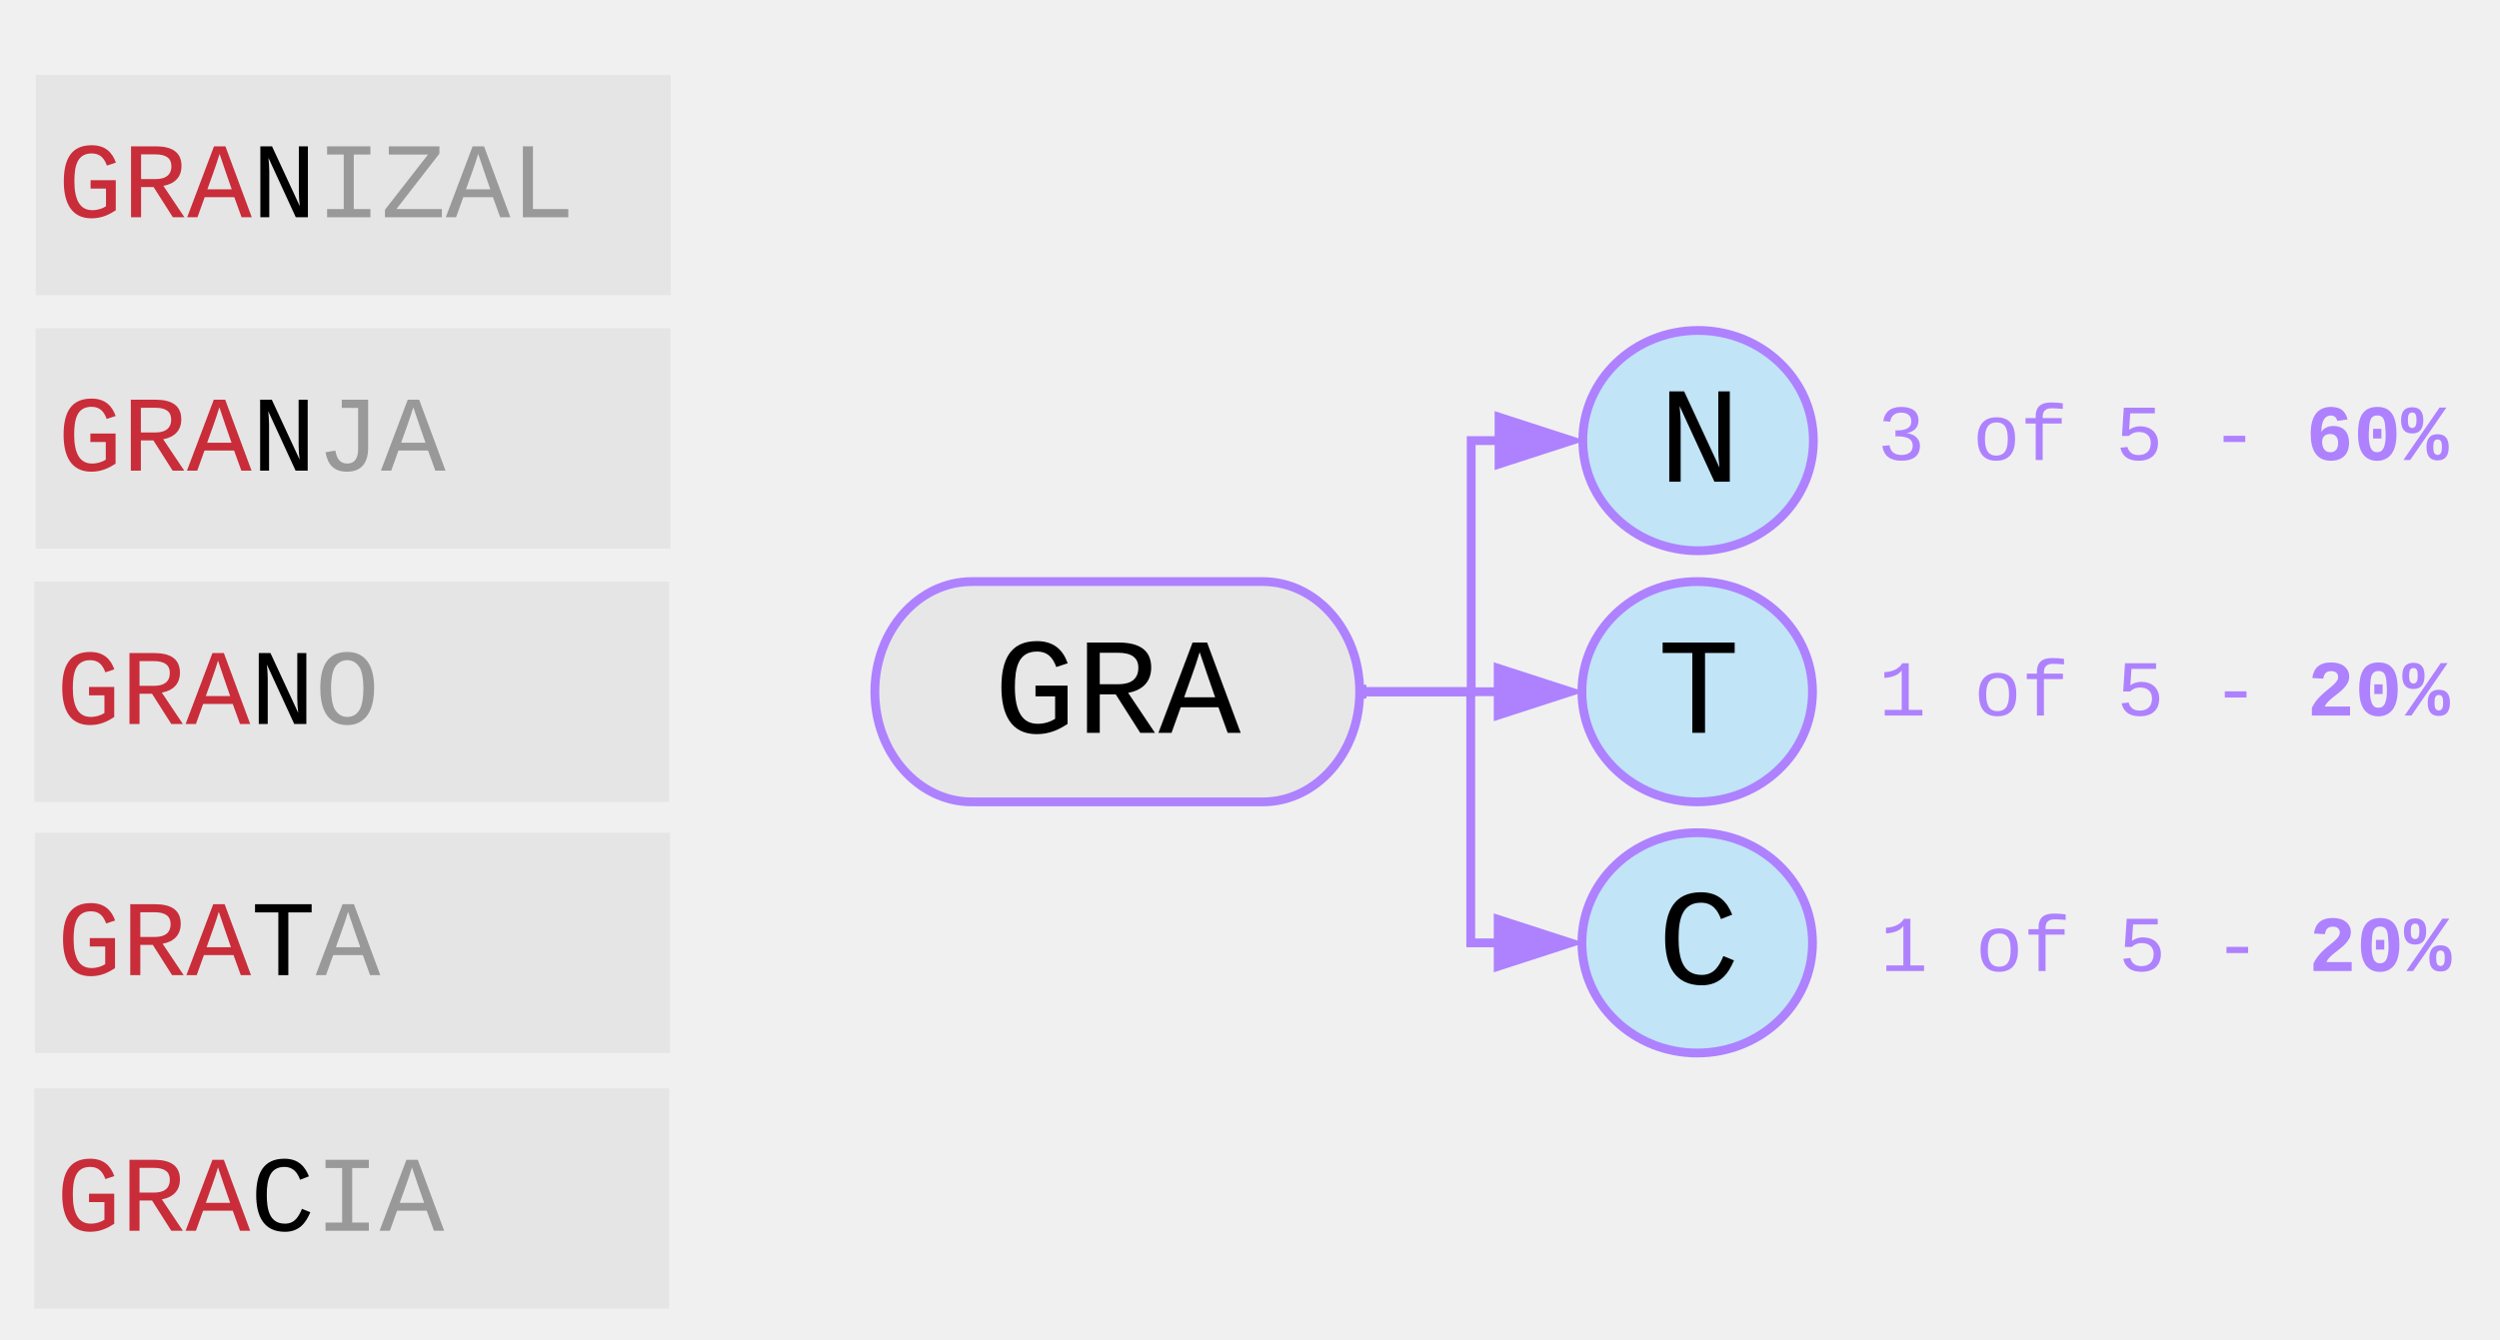
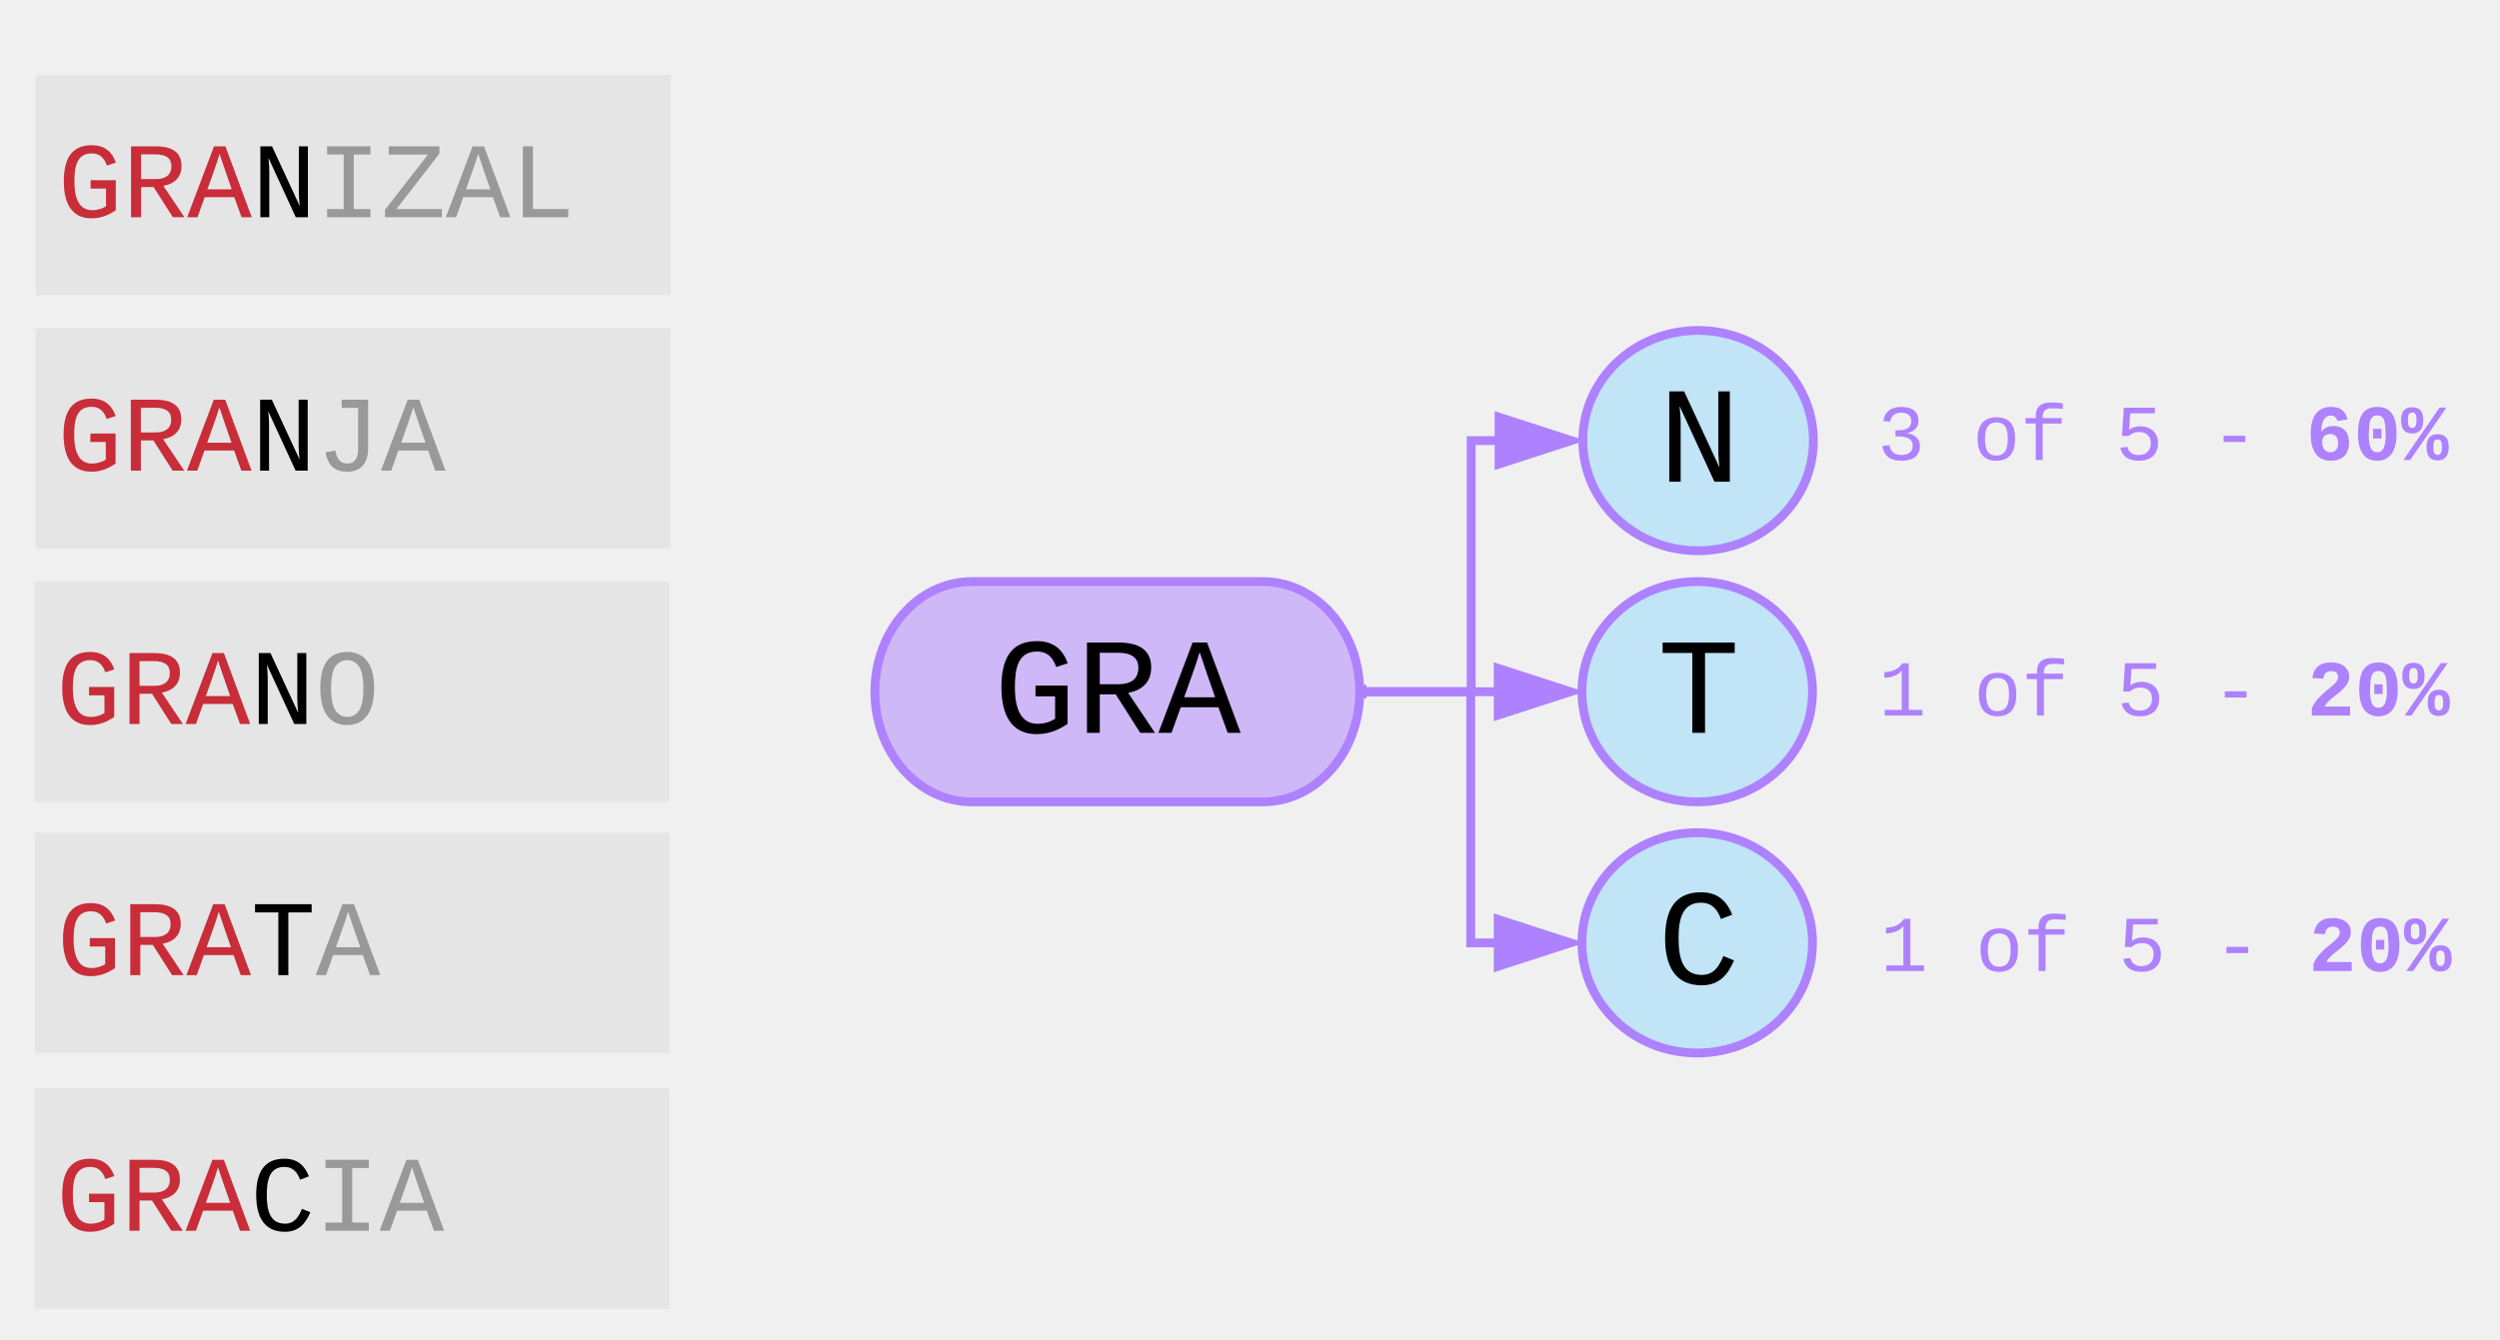
<svg xmlns="http://www.w3.org/2000/svg" xmlns:ns1="lucid" xmlns:xlink="http://www.w3.org/1999/xlink" width="567" height="304">
  <g transform="translate(-1077 -130)" ns1:page-tab-id="0_0">
    <path d="M1085.08 204.5h144.05v50h-144.05z" stroke="#AE81FF" stroke-opacity="0" stroke-width="2" fill="#e5e5e5" />
    <use xlink:href="#a" transform="matrix(1,0,0,1,1090.08,209.4924) translate(0 27.32856)" />
    <path d="M1084.78 262h144.04v50h-144.04z" stroke="#AE81FF" stroke-opacity="0" stroke-width="2" fill="#e5e5e5" />
    <use xlink:href="#b" transform="matrix(1,0,0,1,1089.775,267) translate(0 27.32856)" />
    <path d="M1084.95 319H1229v50h-144.05z" stroke="#AE81FF" stroke-opacity="0" stroke-width="2" fill="#e5e5e5" />
    <use xlink:href="#c" transform="matrix(1,0,0,1,1089.952,324) translate(0 27.32856)" />
    <path d="M1084.78 377.02h144.04v50h-144.04z" stroke="#AE81FF" stroke-opacity="0" stroke-width="2" fill="#e5e5e5" />
    <use xlink:href="#d" transform="matrix(1,0,0,1,1089.775,382.0153) translate(0 27.32856)" />
-     <path d="M1363.5 262c12.15 0 22 11.2 22 25s-9.85 25-22 25h-66c-12.15 0-22-11.2-22-25s9.85-25 22-25z" stroke="#AE81FF" stroke-width="2" fill="#666" fill-opacity=".07" />
+     <path d="M1363.5 262c12.15 0 22 11.2 22 25s-9.85 25-22 25h-66c-12.15 0-22-11.2-22-25s9.85-25 22-25z" stroke="#AE81FF" stroke-width="2" fill="#AE81FF" fill-opacity=".5" />
    <use xlink:href="#e" transform="matrix(1,0,0,1,1280.501,267) translate(21.99544 29.32726)" />
    <path d="M1488.44 230c0 13.8-11.7 25-26.16 25-14.45 0-26.16-11.2-26.16-25s11.7-25 26.16-25c14.45 0 26.16 11.2 26.16 25z" stroke="#AE81FF" stroke-width="2" fill="#c1e4f7" />
    <use xlink:href="#f" transform="matrix(1,0,0,1,1441.118,210) translate(12.16515 29.32726)" />
    <path d="M1488.24 287c0 13.8-11.7 25-26.16 25-14.45 0-26.16-11.2-26.16-25s11.7-25 26.16-25c14.45 0 26.16 11.2 26.16 25z" stroke="#AE81FF" stroke-width="2" fill="#c1e4f7" />
    <use xlink:href="#g" transform="matrix(1,0,0,1,1440.919,267) translate(12.16515 29.32726)" />
    <path d="M1488.24 344c0 13.8-11.7 25-26.16 25-14.45 0-26.16-11.2-26.16-25s11.7-25 26.16-25c14.45 0 26.16 11.2 26.16 25z" stroke="#AE81FF" stroke-width="2" fill="#c1e4f7" />
    <use xlink:href="#h" transform="matrix(1,0,0,1,1440.919,324) translate(12.16515 29.32726)" />
    <path d="M1386.5 287h24.3v-57h6.08" stroke="#AE81FF" stroke-width="2" fill="none" />
    <path fill="#AE81FF" stroke="#AE81FF" d="M1386.5 288h-1.1l.1-1-.08-1h1.08zM1431.88 230l-14.26 4.64v-9.28z" />
    <path fill="#AE81FF" stroke="#AE81FF" d="M1435.12 230l-18.5 6v-12zm-16.5 3.26l10.03-3.26-10.03-3.26z" />
    <path d="M1386.5 287h30.18" stroke="#AE81FF" stroke-width="2" fill="none" />
    <path fill="#AE81FF" stroke="#AE81FF" d="M1386.5 288h-1.1l.1-1-.08-1h1.08zM1431.68 287l-14.26 4.64v-9.28z" />
    <path fill="#AE81FF" stroke="#AE81FF" d="M1434.92 287l-18.5 6v-12zm-16.5 3.26l10.03-3.26-10.03-3.26z" />
    <path d="M1386.5 287h24.2v57h5.98" stroke="#AE81FF" stroke-width="2" fill="none" />
    <path fill="#AE81FF" stroke="#AE81FF" d="M1386.5 288h-1.1l.1-1-.08-1h1.08zM1431.68 344l-14.26 4.64v-9.28z" />
    <path fill="#AE81FF" stroke="#AE81FF" d="M1434.92 344l-18.5 6v-12zm-16.5 3.26l10.03-3.26-10.03-3.26z" />
    <path d="M1085.13 146.98h144.05v50h-144.05z" stroke="#AE81FF" stroke-opacity="0" stroke-width="2" fill="#e5e5e5" />
    <use xlink:href="#i" transform="matrix(1,0,0,1,1090.129,151.9847) translate(0 27.32856)" />
    <path d="M1497.96 197h148.9v64h-148.9z" stroke="#AE81FF" stroke-opacity="0" stroke-width="2" fill="#fff" fill-opacity="0" />
    <use xlink:href="#j" transform="matrix(1,0,0,1,1502.963,202) translate(0 32.39648)" />
    <use xlink:href="#k" transform="matrix(1,0,0,1,1502.963,202) translate(21.60352 32.39648)" />
    <use xlink:href="#l" transform="matrix(1,0,0,1,1502.963,202) translate(54.00879 32.39648)" />
    <use xlink:href="#m" transform="matrix(1,0,0,1,1502.963,202) translate(75.6123 32.39648)" />
    <use xlink:href="#n" transform="matrix(1,0,0,1,1502.963,202) translate(97.21582 32.39648)" />
    <path d="M1498.24 255h149v64h-149z" stroke="#AE81FF" stroke-opacity="0" stroke-width="2" fill="#fff" fill-opacity="0" />
    <g>
      <use xlink:href="#o" transform="matrix(1,0,0,1,1503.242,260) translate(0 32.39648)" />
      <use xlink:href="#k" transform="matrix(1,0,0,1,1503.242,260) translate(21.60352 32.39648)" />
      <use xlink:href="#l" transform="matrix(1,0,0,1,1503.242,260) translate(54.00879 32.39648)" />
      <use xlink:href="#m" transform="matrix(1,0,0,1,1503.242,260) translate(75.6123 32.39648)" />
      <use xlink:href="#p" transform="matrix(1,0,0,1,1503.242,260) translate(97.21582 32.39648)" />
    </g>
    <path d="M1498.62 313h148.62v64h-148.62z" stroke="#AE81FF" stroke-opacity="0" stroke-width="2" fill="#fff" fill-opacity="0" />
    <g>
      <use xlink:href="#o" transform="matrix(1,0,0,1,1503.616,318) translate(0 32.39648)" />
      <use xlink:href="#k" transform="matrix(1,0,0,1,1503.616,318) translate(21.60352 32.39648)" />
      <use xlink:href="#l" transform="matrix(1,0,0,1,1503.616,318) translate(54.00879 32.39648)" />
      <use xlink:href="#m" transform="matrix(1,0,0,1,1503.616,318) translate(75.6123 32.39648)" />
      <use xlink:href="#p" transform="matrix(1,0,0,1,1503.616,318) translate(97.21582 32.39648)" />
    </g>
    <defs>
      <path fill="#c92d39" d="M655-135c108 0 195-33 260-74v-336H622v-160h479v572C981-54 839 20 639 20c-388 0-526-306-526-701 0-406 129-689 529-689 261 0 392 137 461 331l-171 56c-47-131-122-231-288-231-281 0-330 245-330 533 0 179 28 314 84 407s142 139 257 139" id="q" />
      <path fill="#c92d39" d="M1121-976c0 225-142 341-344 379L1177 0H957L591-575H353V0H162v-1349h482c281 3 477 100 477 373zM633-726c181-1 296-73 296-247 0-149-101-223-304-223H353v470h280" id="r" />
      <path fill="#c92d39" d="M1034 0L896-382H333L196 0H0l510-1349h217L1228 0h-194zM847-531c-77-225-157-447-231-674-69 231-154 451-232 674h463" id="s" />
      <path d="M912-211c-10-84-18-177-18-274v-864h172V0H836L316-1130c7 79 16 167 16 254V0H162v-1349h222" id="t" />
      <path fill="#999" d="M587-135c154 0 209-115 209-281v-777H485v-156h501v929C982-148 857 20 586 20c-254 0-368-136-410-370l187-31c24 134 77 246 224 246" id="u" />
      <path fill="#999" d="M1034 0L896-382H333L196 0H0l510-1349h217L1228 0h-194zM847-531c-77-225-157-447-231-674-69 231-154 451-232 674h463" id="v" />
      <g id="a">
        <use transform="matrix(0.01193576,0,0,0.01193576,0,0)" xlink:href="#q" />
        <use transform="matrix(0.01193576,0,0,0.01193576,14.66905,0)" xlink:href="#r" />
        <use transform="matrix(0.01193576,0,0,0.01193576,29.33811,0)" xlink:href="#s" />
        <use transform="matrix(0.01193576,0,0,0.01193576,44.00716,0)" xlink:href="#t" />
        <use transform="matrix(0.01193576,0,0,0.01193576,58.67622,0)" xlink:href="#u" />
        <use transform="matrix(0.01193576,0,0,0.01193576,73.34527,0)" xlink:href="#v" />
      </g>
      <path fill="#999" d="M102-681c0-398 126-689 513-689 165 0 291 58 379 174s132 287 132 515c-1 318-88 554-298 657-123 61-317 58-438-3-206-104-288-341-288-654zm749 406c94-160 97-656-5-807-57-85-130-132-231-132-104 0-178 47-234 132-101 153-99 655 1 809 57 89 130 138 232 138 109 0 184-49 237-140" id="w" />
      <g id="b">
        <use transform="matrix(0.01193576,0,0,0.01193576,0,0)" xlink:href="#q" />
        <use transform="matrix(0.01193576,0,0,0.01193576,14.66905,0)" xlink:href="#r" />
        <use transform="matrix(0.01193576,0,0,0.01193576,29.33811,0)" xlink:href="#s" />
        <use transform="matrix(0.01193576,0,0,0.01193576,44.00716,0)" xlink:href="#t" />
        <use transform="matrix(0.01193576,0,0,0.01193576,58.67622,0)" xlink:href="#w" />
      </g>
      <path d="M709-1193V0H519v-1193H76v-156h1076v156H709" id="x" />
      <g id="c">
        <use transform="matrix(0.01193576,0,0,0.01193576,0,0)" xlink:href="#q" />
        <use transform="matrix(0.01193576,0,0,0.01193576,14.66905,0)" xlink:href="#r" />
        <use transform="matrix(0.01193576,0,0,0.01193576,29.33811,0)" xlink:href="#s" />
        <use transform="matrix(0.01193576,0,0,0.01193576,44.00716,0)" xlink:href="#x" />
        <use transform="matrix(0.01193576,0,0,0.01193576,58.67622,0)" xlink:href="#v" />
      </g>
      <path d="M650-1214c-281 0-336 244-336 533 0 295 60 546 347 546 188 0 263-142 322-282l159 65C1058-155 935 20 659 20c-401 0-546-295-546-701 0-407 135-689 536-689 264 0 391 146 466 335l-168 65c-47-129-127-244-297-244" id="y" />
      <path fill="#999" d="M202-1349h823v156H709v1037h316V0H202v-156h316v-1037H202v-156" id="z" />
      <g id="d">
        <use transform="matrix(0.01193576,0,0,0.01193576,0,0)" xlink:href="#q" />
        <use transform="matrix(0.01193576,0,0,0.01193576,14.66905,0)" xlink:href="#r" />
        <use transform="matrix(0.01193576,0,0,0.01193576,29.33811,0)" xlink:href="#s" />
        <use transform="matrix(0.01193576,0,0,0.01193576,44.00716,0)" xlink:href="#y" />
        <use transform="matrix(0.01193576,0,0,0.01193576,58.67622,0)" xlink:href="#z" />
        <use transform="matrix(0.01193576,0,0,0.01193576,73.34527,0)" xlink:href="#v" />
      </g>
      <path d="M655-135c108 0 195-33 260-74v-336H622v-160h479v572C981-54 839 20 639 20c-388 0-526-306-526-701 0-406 129-689 529-689 261 0 392 137 461 331l-171 56c-47-131-122-231-288-231-281 0-330 245-330 533 0 179 28 314 84 407s142 139 257 139" id="A" />
      <path d="M1121-976c0 225-142 341-344 379L1177 0H957L591-575H353V0H162v-1349h482c281 3 477 100 477 373zM633-726c181-1 296-73 296-247 0-149-101-223-304-223H353v470h280" id="B" />
      <path d="M1034 0L896-382H333L196 0H0l510-1349h217L1228 0h-194zM847-531c-77-225-157-447-231-674-69 231-154 451-232 674h463" id="C" />
      <g id="e">
        <use transform="matrix(0.01519097,0,0,0.01519097,0,0)" xlink:href="#A" />
        <use transform="matrix(0.01519097,0,0,0.01519097,18.6697,0)" xlink:href="#B" />
        <use transform="matrix(0.01519097,0,0,0.01519097,37.33941,0)" xlink:href="#C" />
      </g>
      <use transform="matrix(0.01519097,0,0,0.01519097,0,0)" xlink:href="#t" id="f" />
      <use transform="matrix(0.01519097,0,0,0.01519097,0,0)" xlink:href="#x" id="g" />
      <use transform="matrix(0.01519097,0,0,0.01519097,0,0)" xlink:href="#y" id="h" />
      <path fill="#999" d="M1155 0H73v-143l818-1050H146v-156h962v139L290-156h865V0" id="D" />
      <path fill="#999" d="M237 0v-1349h191v1193h672V0H237" id="E" />
      <g id="i">
        <use transform="matrix(0.01193576,0,0,0.01193576,0,0)" xlink:href="#q" />
        <use transform="matrix(0.01193576,0,0,0.01193576,14.66905,0)" xlink:href="#r" />
        <use transform="matrix(0.01193576,0,0,0.01193576,29.33811,0)" xlink:href="#s" />
        <use transform="matrix(0.01193576,0,0,0.01193576,44.00716,0)" xlink:href="#t" />
        <use transform="matrix(0.01193576,0,0,0.01193576,58.67622,0)" xlink:href="#z" />
        <use transform="matrix(0.01193576,0,0,0.01193576,73.34527,0)" xlink:href="#D" />
        <use transform="matrix(0.01193576,0,0,0.01193576,88.01432,0)" xlink:href="#v" />
        <use transform="matrix(0.01193576,0,0,0.01193576,102.6834,0)" xlink:href="#E" />
      </g>
      <path fill="#AE81FF" d="M1060-1016c0 191-128 285-295 323v4c154 18 262 91 313 209 14 35 21 72 21 110 0 277-194 390-478 390-292 0-457-129-493-382l186-17c24 161 121 250 307 250 172 1 298-80 291-247-8-208-220-239-446-233v-156c217 9 409-34 409-232 0-152-102-225-264-225-159 0-264 88-278 233l-181-14c33-239 196-367 461-367 264 0 447 102 447 354" id="F" />
      <use transform="matrix(0.008789062,0,0,0.008789062,0,0)" xlink:href="#F" id="j" />
      <path fill="#AE81FF" d="M615-1102c343 0 484 203 482 560-1 347-147 562-488 562-336 0-475-219-479-562-4-349 156-560 485-560zm-8 989c240 0 301-180 301-429 0-245-55-427-290-427-236 0-299 181-299 427 0 243 61 429 288 429" id="G" />
      <path fill="#AE81FF" d="M839-1335c-182-6-269 67-259 253h491v142H580V0H400v-940H138v-142h262c-15-293 132-408 418-402 94 2 200 7 281 21v145c-75-10-177-14-260-17" id="H" />
      <g id="k">
        <use transform="matrix(0.008789062,0,0,0.008789062,0,0)" xlink:href="#G" />
        <use transform="matrix(0.008789062,0,0,0.008789062,10.80176,0)" xlink:href="#H" />
      </g>
      <path fill="#AE81FF" d="M353-779c69-51 166-92 291-90 218 3 357 100 423 255 21 52 32 109 32 170 0 305-189 464-500 464-268 0-424-116-471-335l182-21c35 130 124 212 293 209 198-4 309-114 309-313 0-182-118-282-305-282-120 0-198 45-262 101H169l47-728h801v145H382" id="I" />
      <use transform="matrix(0.008789062,0,0,0.008789062,0,0)" xlink:href="#I" id="l" />
      <path fill="#AE81FF" d="M334-464v-160h560v160H334" id="J" />
      <use transform="matrix(0.008789062,0,0,0.008789062,0,0)" xlink:href="#J" id="m" />
      <path fill="#AE81FF" d="M706-877c265 0 409 163 409 431 0 299-171 466-474 466-381 0-516-302-516-692 0-236 47-410 135-526 112-147 319-207 541-154 154 36 236 149 276 306l-265 37c-22-86-75-139-170-139-76 0-135 36-178 108s-64 179-64 318c54-94 164-155 306-155zm-74 678c138 0 201-98 201-239s-67-232-208-232c-125 0-205 73-205 202 0 149 67 269 212 269" id="K" />
      <path fill="#AE81FF" d="M117-675c0-408 109-695 502-695 384 0 492 295 492 695 0 326-84 561-303 658-117 51-277 52-394 1-217-95-297-335-297-659zm591 451c148-93 132-449 108-680-15-138-53-246-199-246-150 0-193 107-207 248-22 230-40 585 106 678 50 32 141 32 192 0zM506-555v-249h215v249H506" id="L" />
      <path fill="#AE81FF" d="M236 0H61l932-1353h177zM0-1025c0-214 83-337 291-336 203 1 283 126 283 336-1 211-84 341-287 341C83-684 0-813 0-1025zm289 201c89-10 109-85 109-201 0-105-10-201-109-201-97 0-113 81-113 201 0 118 19 192 113 201zm367 495c0-214 83-337 291-336 203 1 283 126 283 336-1 211-84 341-287 341-204 0-287-129-287-341zm289 201c89-10 109-85 109-201 0-105-10-201-109-201-97 0-113 81-113 201 0 118 19 192 113 201" id="M" />
      <g id="n">
        <use transform="matrix(0.008789062,0,0,0.008789062,0,0)" xlink:href="#K" />
        <use transform="matrix(0.008789062,0,0,0.008789062,10.80176,0)" xlink:href="#L" />
        <use transform="matrix(0.008789062,0,0,0.008789062,21.60352,0)" xlink:href="#M" />
      </g>
      <path fill="#AE81FF" d="M148-1120c216-7 379-89 463-229h166v1204h353V0H157v-145h439v-1021c-79 124-254 184-448 194v-148" id="N" />
      <use transform="matrix(0.008789062,0,0,0.008789062,0,0)" xlink:href="#N" id="o" />
      <path fill="#AE81FF" d="M135-968c34-256 187-402 480-402 217 0 371 75 441 220 45 93 40 219-8 308-114 212-348 323-508 488-38 39-66 80-85 123h654V0H123v-195c112-245 321-399 515-560 57-48 107-96 142-157 14-26 22-53 22-80-1-104-73-156-185-154-131 2-181 74-199 194" id="O" />
      <g id="p">
        <use transform="matrix(0.008789062,0,0,0.008789062,0,0)" xlink:href="#O" />
        <use transform="matrix(0.008789062,0,0,0.008789062,10.80176,0)" xlink:href="#L" />
        <use transform="matrix(0.008789062,0,0,0.008789062,21.60352,0)" xlink:href="#M" />
      </g>
    </defs>
  </g>
</svg>
